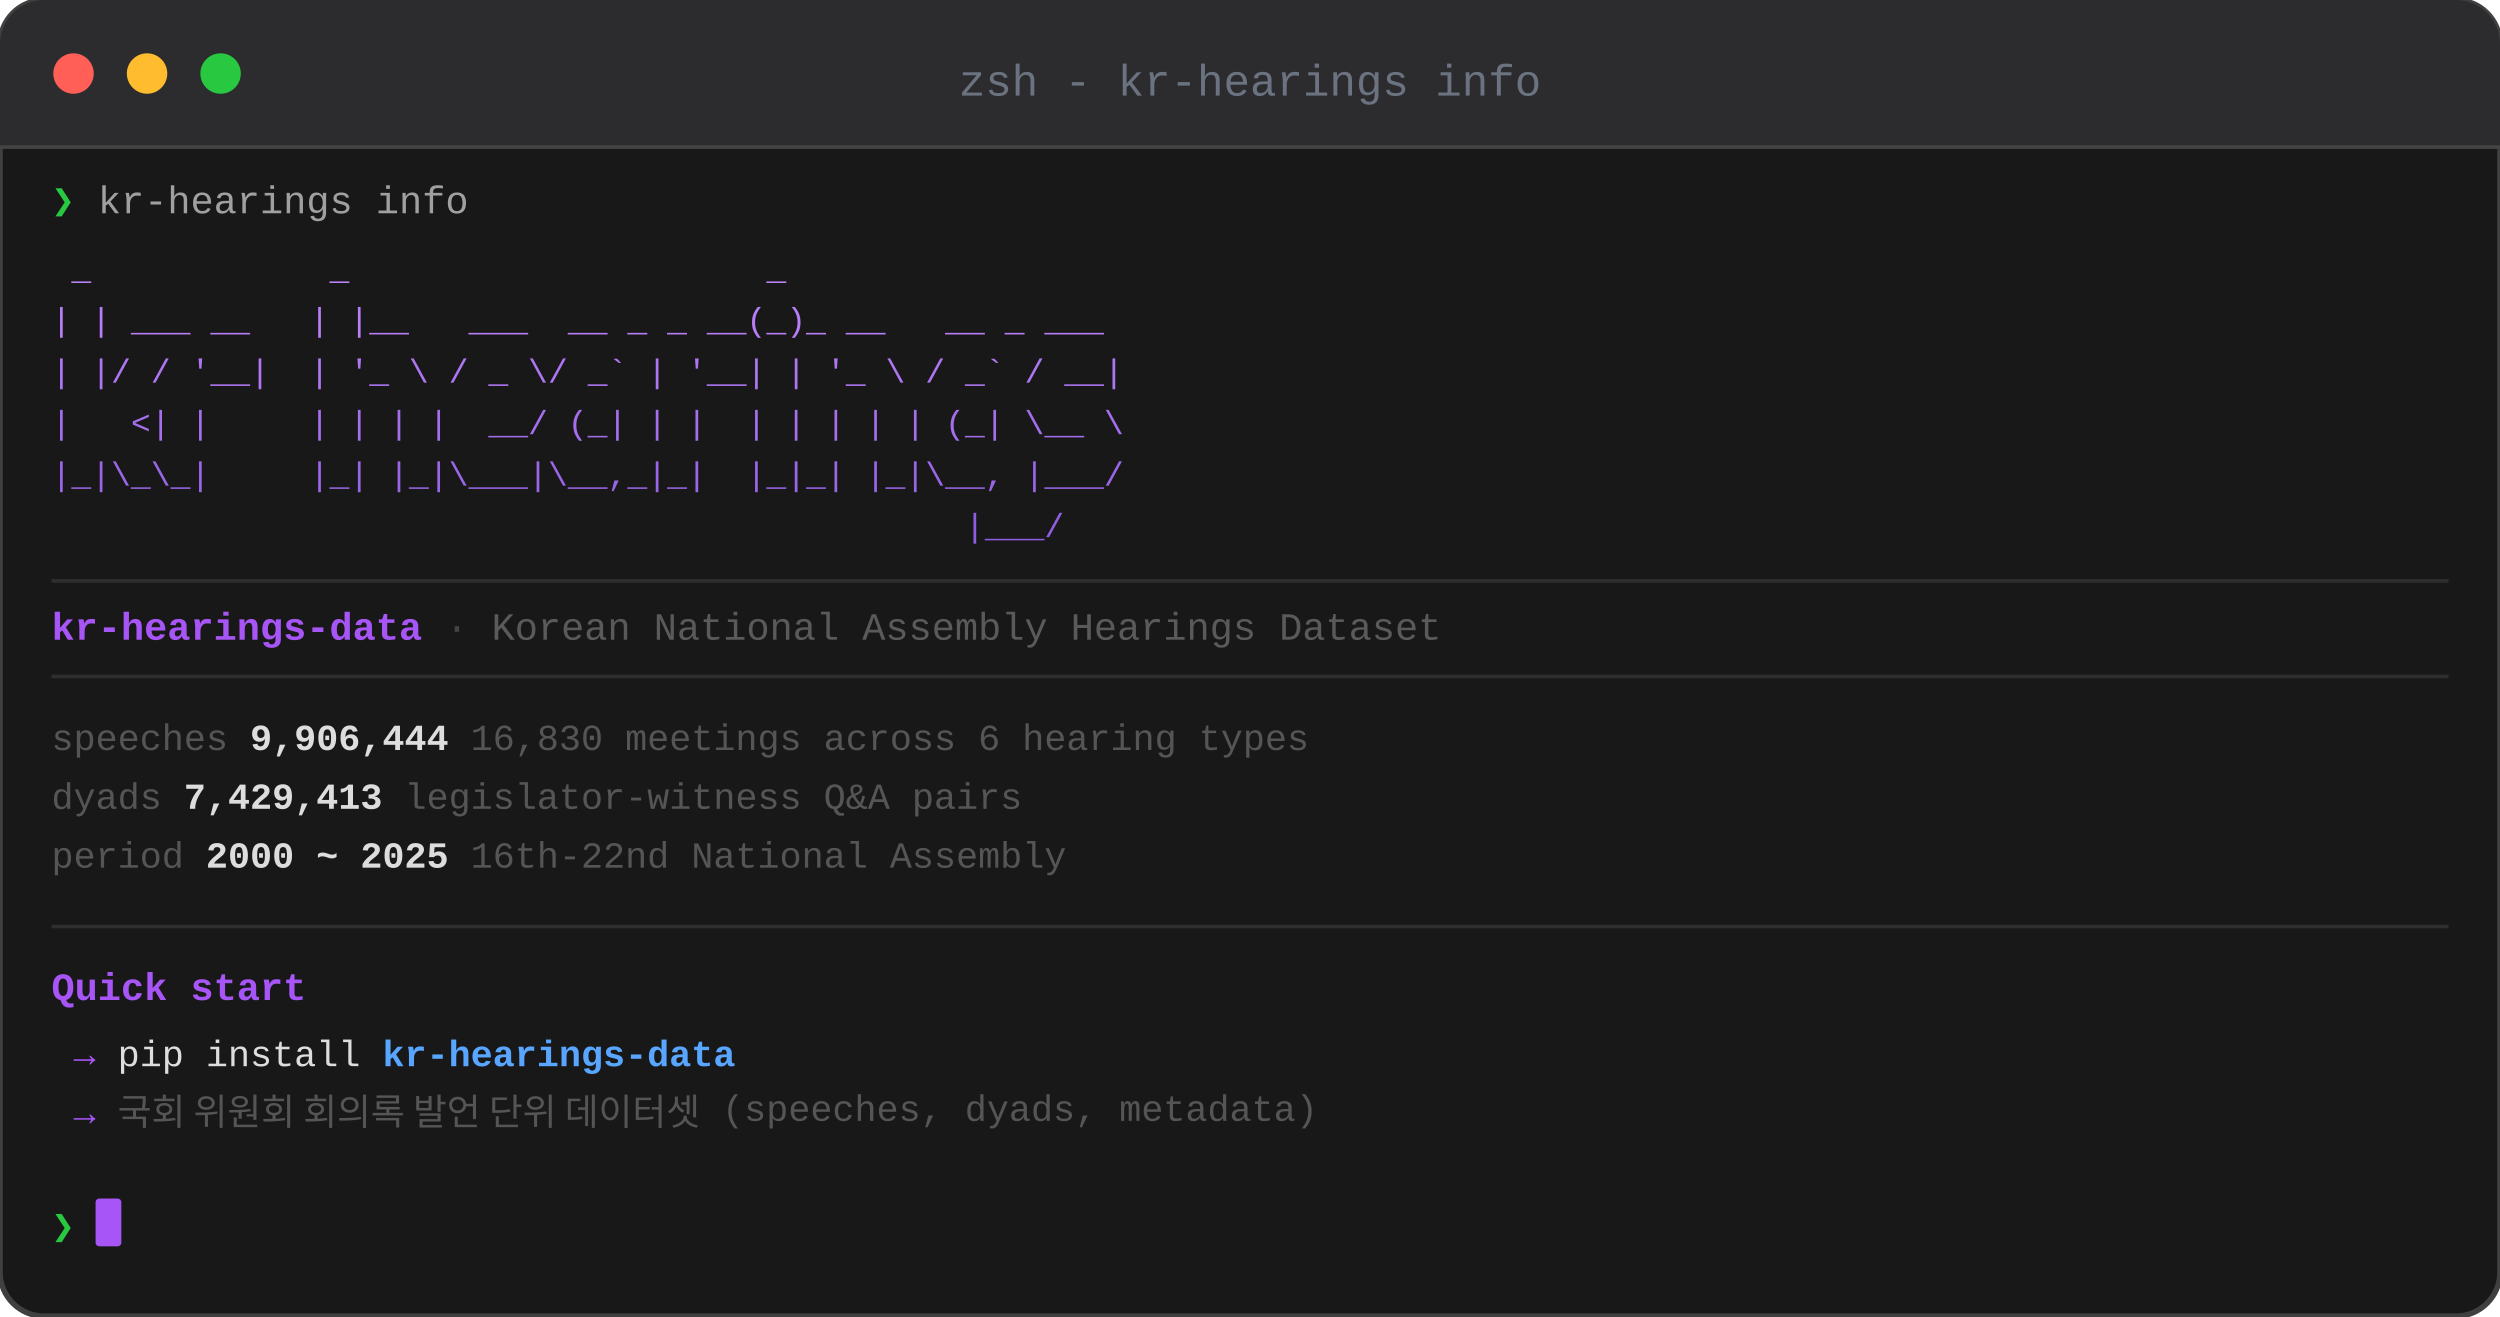
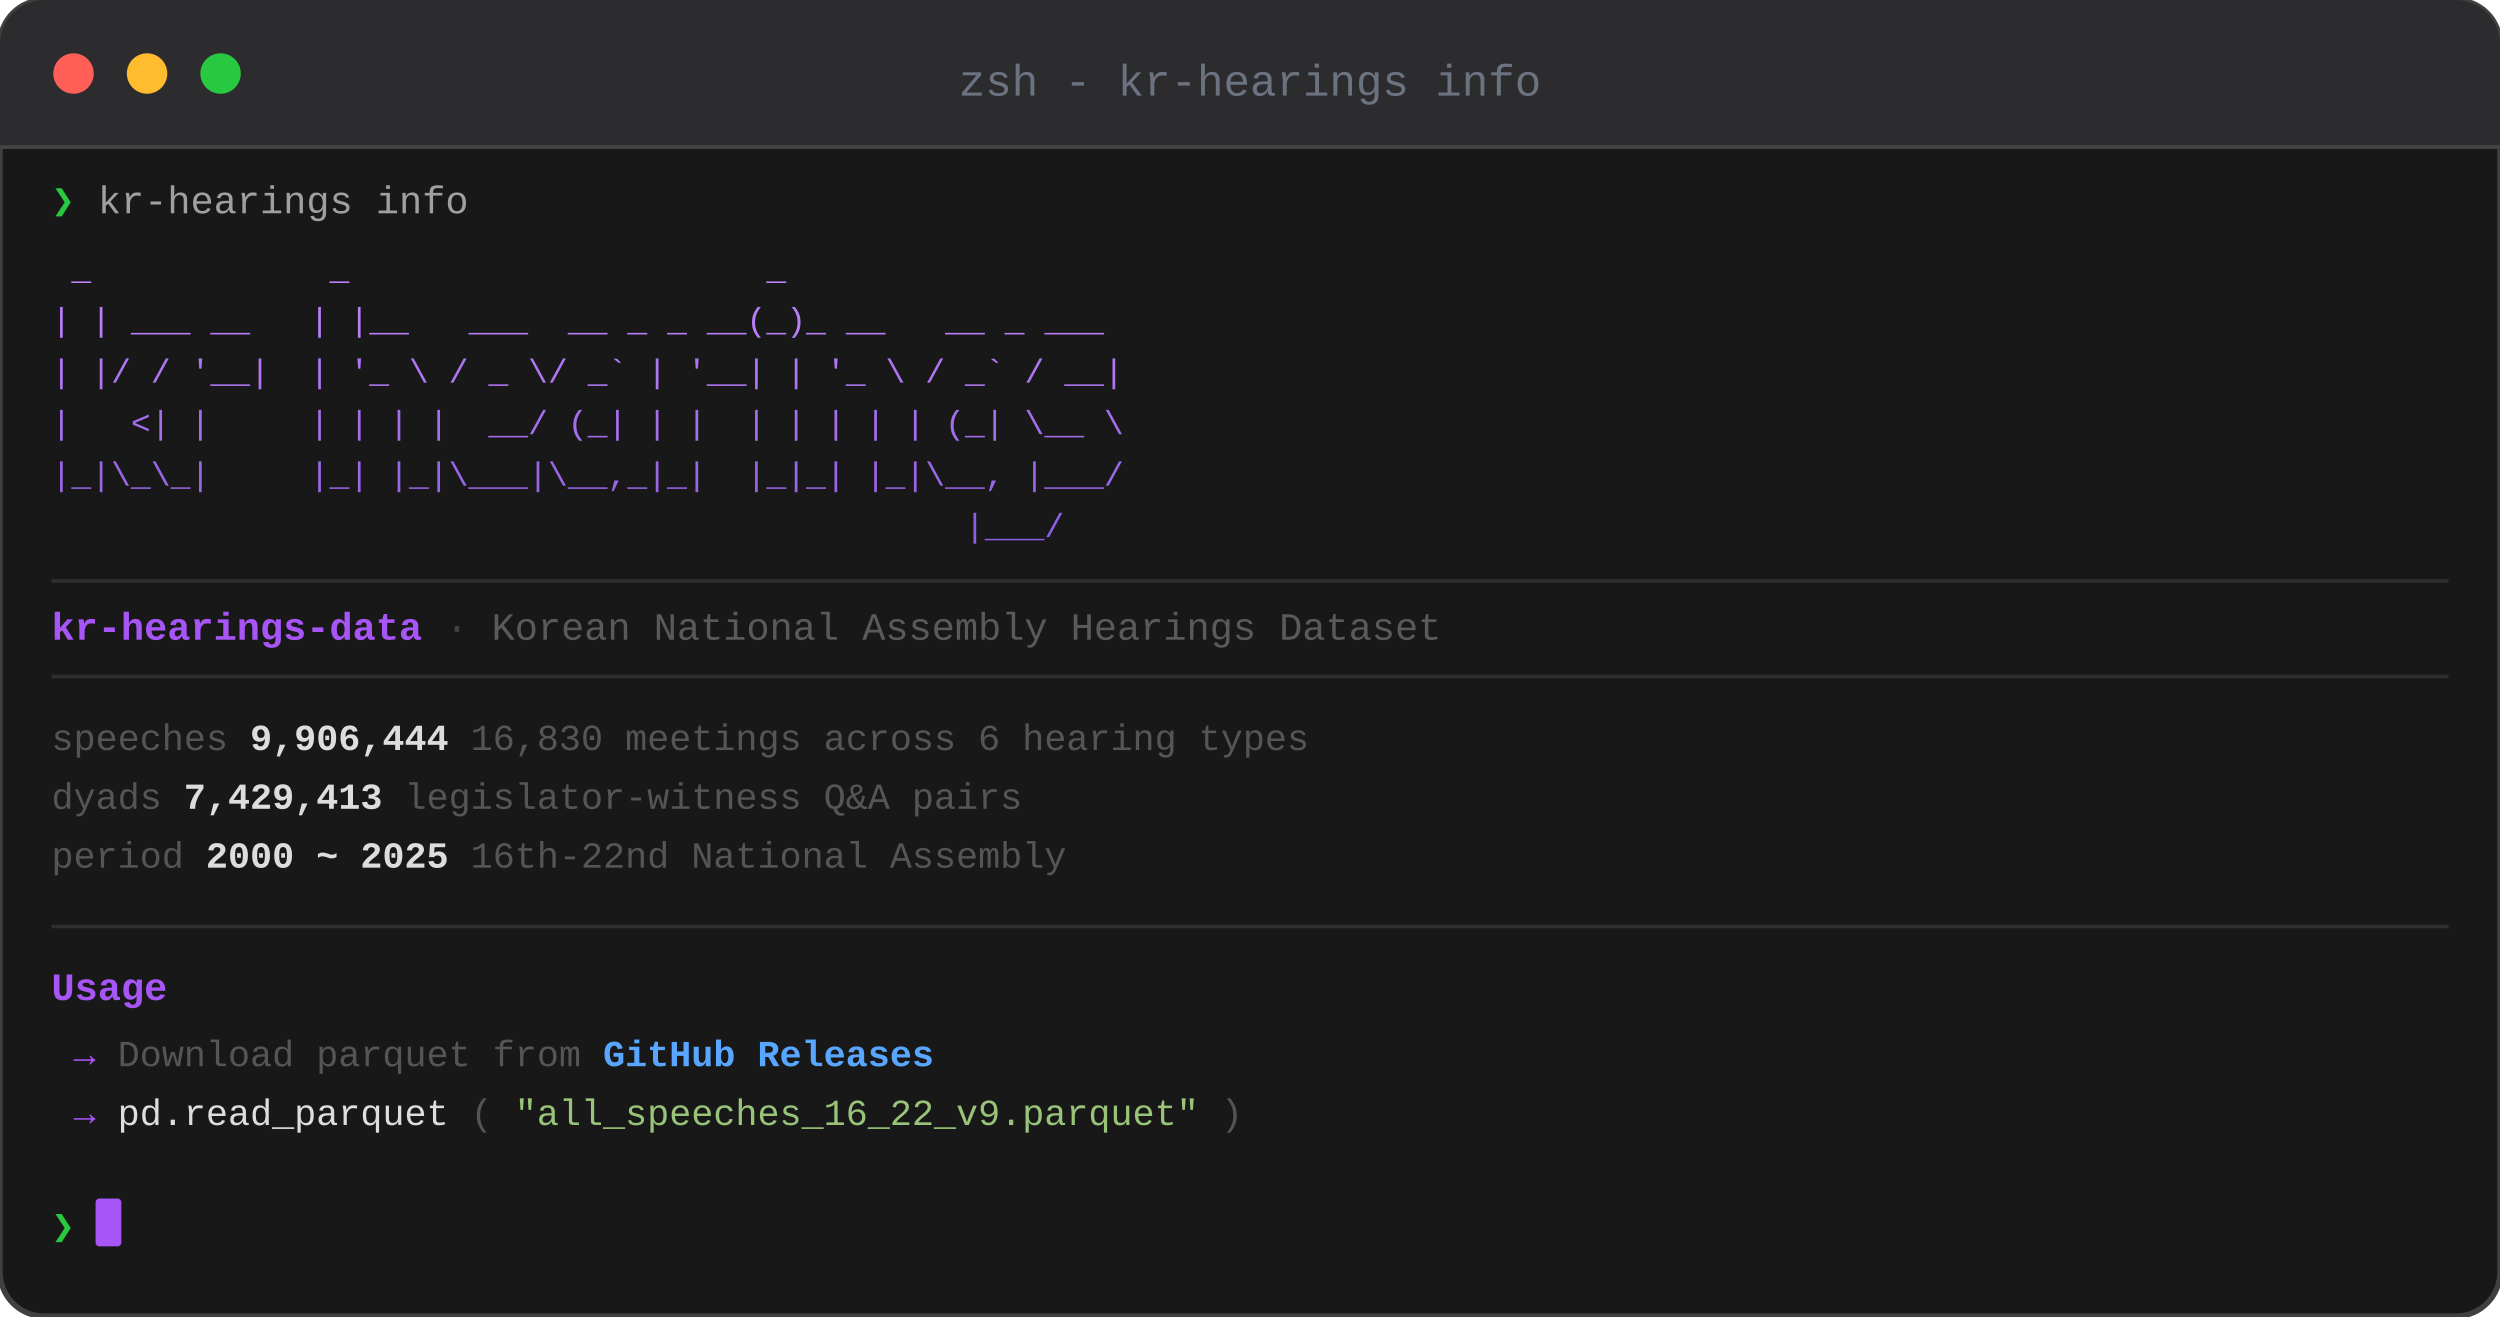
<svg xmlns="http://www.w3.org/2000/svg" width="680" height="358" viewBox="0 0 680 358" font-family="'SFMono-Regular','Consolas','Liberation Mono',monospace">
  <rect width="680" height="358" rx="12" fill="#181818" stroke="#404040" stroke-width="1.5" />
  <rect x="0" y="0" width="680" height="40" rx="12" fill="#2C2C2E" />
  <rect x="0" y="28" width="680" height="12" fill="#2C2C2E" />
  <line x1="0" y1="40" x2="680" y2="40" stroke="#444444" stroke-width="1" />
  <circle cx="20" cy="20" r="5.5" fill="#FF5F57" />
  <circle cx="40" cy="20" r="5.5" fill="#FEBC2E" />
  <circle cx="60" cy="20" r="5.5" fill="#28C840" />
  <text x="340" y="26" text-anchor="middle" font-size="12" fill="#6B7280">zsh - kr-hearings info</text>
  <text x="14" y="58" font-size="10.5">
    <tspan fill="#28C840">❯</tspan>
    <tspan fill="#A0A0A0"> kr-hearings info</tspan>
  </text>
  <text xml:space="preserve" x="14" y="76" font-size="9" fill="#c084fc"> _            _                     _                 </text>
  <text xml:space="preserve" x="14" y="90" font-size="9" fill="#b87df7">| | ___ __   | |__   ___  __ _ _ __(_)_ __   __ _ ___ </text>
  <text xml:space="preserve" x="14" y="104" font-size="9" fill="#ae76f2">| |/ / '__|  | '_ \ / _ \/ _` | '__| | '_ \ / _` / __|</text>
  <text xml:space="preserve" x="14" y="118" font-size="9" fill="#a46eed">|   &lt;| |     | | | |  __/ (_| | |  | | | | | (_| \__ \</text>
  <text xml:space="preserve" x="14" y="132" font-size="9" fill="#9a66e8">|_|\_\_|     |_| |_|\___|\__,_|_|  |_|_| |_|\__, |___/</text>
  <text xml:space="preserve" x="14" y="146" font-size="9" fill="#905ee3">                                              |___/  </text>
  <line x1="14" y1="158" x2="666" y2="158" stroke="#2E2E2E" stroke-width="1" />
  <text x="14" y="174" font-size="10.5">
    <tspan font-weight="700" fill="#a855f7">kr-hearings-data</tspan>
    <tspan fill="#444444">  ·  </tspan>
    <tspan fill="#5A5A5A">Korean National Assembly Hearings Dataset</tspan>
  </text>
  <line x1="14" y1="184" x2="666" y2="184" stroke="#2E2E2E" stroke-width="1" />
  <text x="14" y="204" font-size="10">
    <tspan fill="#555555">  speeches    </tspan>
    <tspan font-weight="700" fill="#DDDDDD">9,906,444</tspan>
    <tspan fill="#555555">    16,830 meetings across 6 hearing types</tspan>
  </text>
  <text x="14" y="220" font-size="10">
    <tspan fill="#555555">  dyads        </tspan>
    <tspan font-weight="700" fill="#DDDDDD">7,429,413</tspan>
    <tspan fill="#555555">    legislator-witness Q&amp;A pairs</tspan>
  </text>
  <text x="14" y="236" font-size="10">
    <tspan fill="#555555">  period       </tspan>
    <tspan font-weight="700" fill="#DDDDDD">2000 ~ 2025</tspan>
    <tspan fill="#555555">   16th-22nd National Assembly</tspan>
  </text>
  <line x1="14" y1="252" x2="666" y2="252" stroke="#2E2E2E" stroke-width="1" />
  <text x="14" y="272" font-size="10.5">
-     <tspan font-weight="700" fill="#a855f7">Quick start</tspan>
+     <tspan font-weight="700" fill="#a855f7">Usage</tspan>
  </text>
  <text x="14" y="290" font-size="10">
    <tspan fill="#555555">  </tspan>
    <tspan fill="#a855f7">→  </tspan>
-     <tspan fill="#DDDDDD">pip install </tspan>
-     <tspan font-weight="700" fill="#58A6FF">kr-hearings-data</tspan>
+     <tspan fill="#555555">Download parquet from </tspan>
+     <tspan font-weight="700" fill="#58A6FF">GitHub Releases</tspan>
  </text>
  <text x="14" y="306" font-size="10">
    <tspan fill="#555555">  </tspan>
    <tspan fill="#a855f7">→  </tspan>
-     <tspan fill="#555555">국회 위원회 회의록 발언 단위 데이터셋 (speeches, dyads, metadata)</tspan>
+     <tspan fill="#DDDDDD">pd.read_parquet</tspan>
+     <tspan fill="#555555">(</tspan>
+     <tspan fill="#98C379">"all_speeches_16_22_v9.parquet"</tspan>
+     <tspan fill="#555555">)</tspan>
  </text>
  <text x="14" y="337" font-size="10.5">
    <tspan fill="#28C840">❯</tspan>
  </text>
  <rect x="26" y="326" width="7" height="13" fill="#a855f7" rx="1">
    <animate attributeName="opacity" values="1;0;1" dur="1.1s" repeatCount="indefinite" />
  </rect>
</svg>
